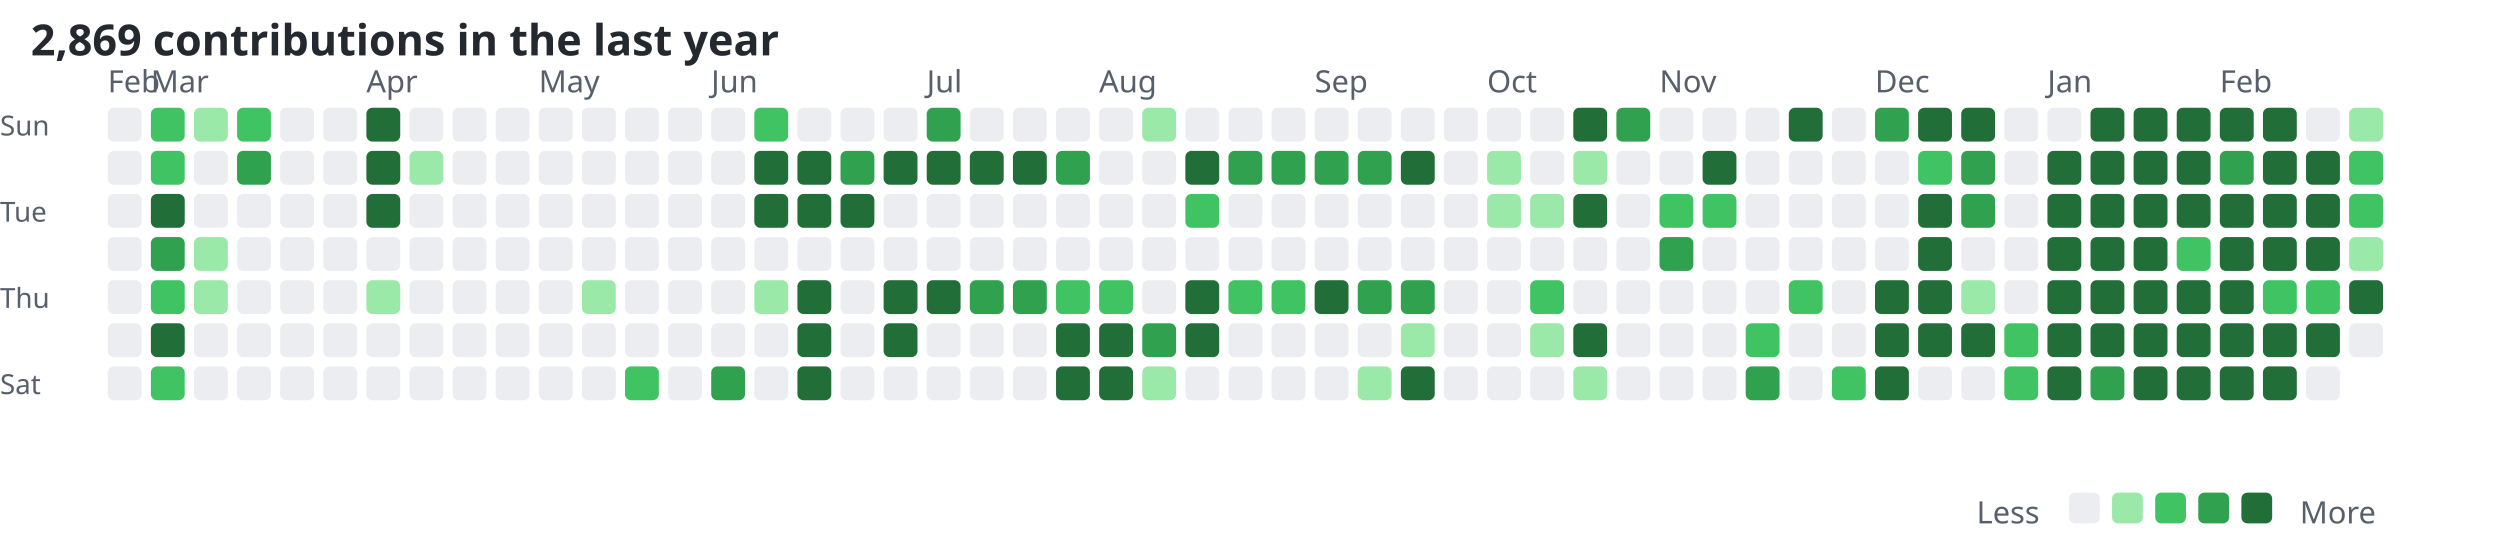
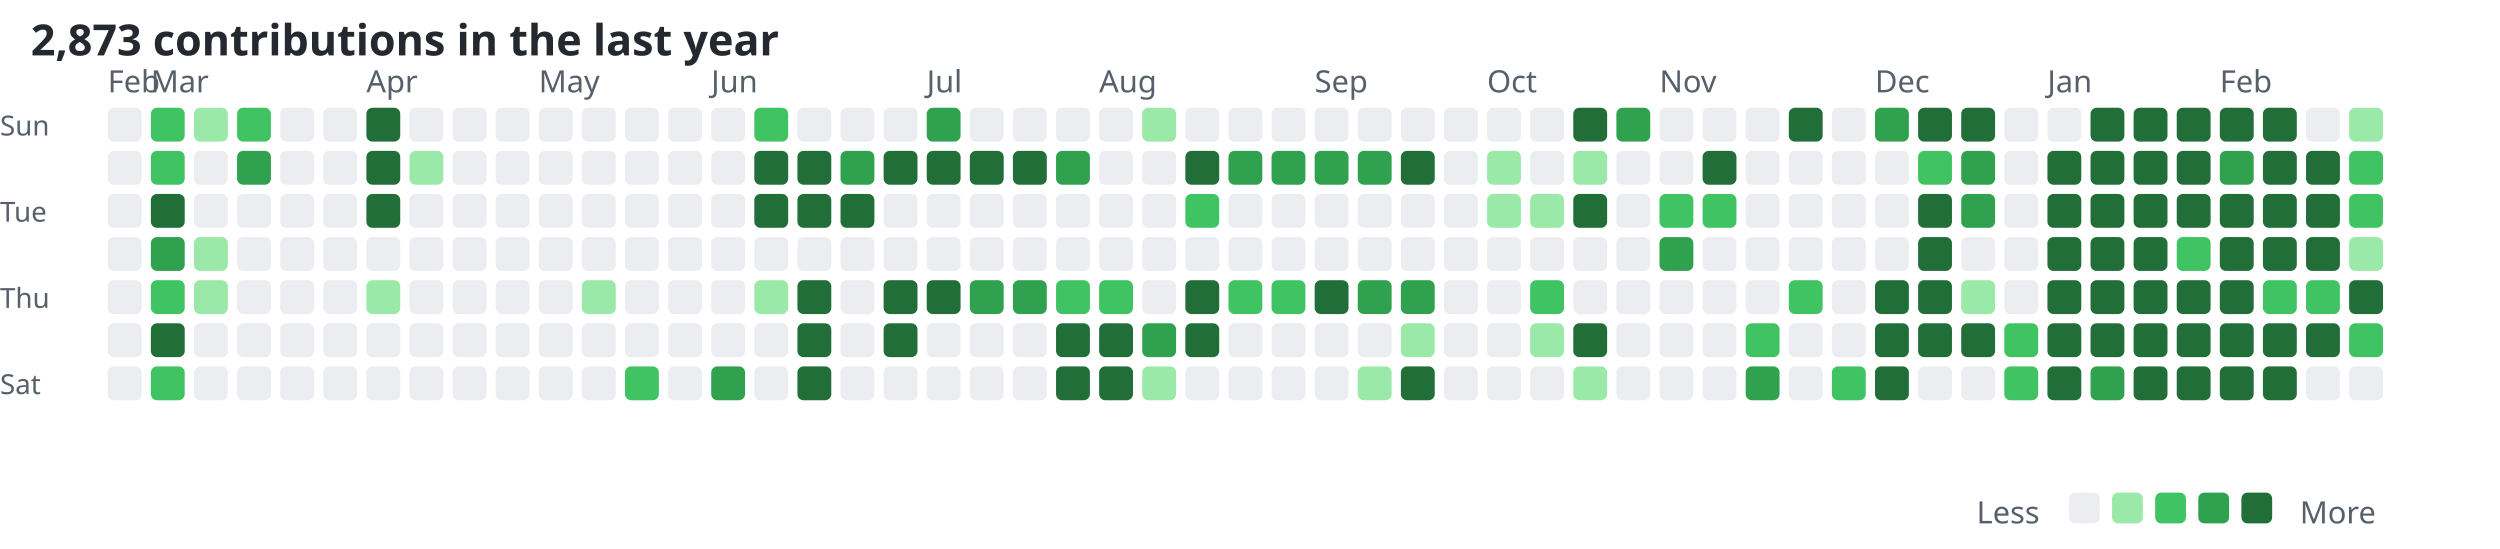
<svg xmlns="http://www.w3.org/2000/svg" width="812" height="178" viewBox="0 0 812 178">
  <style>
    .title { font: 600 14px 'Segoe UI', sans-serif; fill: #24292f; }
    .month { font: 400 10px 'Segoe UI', sans-serif; fill: #57606a; }
    .legend { font: 400 10px 'Segoe UI', sans-serif; fill: #57606a; }
    .day { font: 400 9px 'Segoe UI', sans-serif; fill: #57606a; }
  </style>
-   <text x="10" y="18" class="title">2,869 contributions in the last year</text>
+   <text x="10" y="18" class="title">2,873 contributions in the last year</text>
  <text x="35" y="30" class="month">Feb</text>
  <text x="49" y="30" class="month">Mar</text>
  <text x="119" y="30" class="month">Apr</text>
  <text x="175" y="30" class="month">May</text>
  <text x="231" y="30" class="month">Jun</text>
  <text x="301" y="30" class="month">Jul</text>
  <text x="357" y="30" class="month">Aug</text>
  <text x="427" y="30" class="month">Sep</text>
  <text x="483" y="30" class="month">Oct</text>
  <text x="539" y="30" class="month">Nov</text>
  <text x="609" y="30" class="month">Dec</text>
  <text x="665" y="30" class="month">Jan</text>
  <text x="721" y="30" class="month">Feb</text>
  <text x="0" y="44" class="day">Sun</text>
  <text x="0" y="72" class="day">Tue</text>
  <text x="0" y="100" class="day">Thu</text>
  <text x="0" y="128" class="day">Sat</text>
  <rect x="35" y="35" width="11" height="11" rx="2" ry="2" fill="#ebedf0" />
  <rect x="35" y="49" width="11" height="11" rx="2" ry="2" fill="#ebedf0" />
  <rect x="35" y="63" width="11" height="11" rx="2" ry="2" fill="#ebedf0" />
  <rect x="35" y="77" width="11" height="11" rx="2" ry="2" fill="#ebedf0" />
  <rect x="35" y="91" width="11" height="11" rx="2" ry="2" fill="#ebedf0" />
  <rect x="35" y="105" width="11" height="11" rx="2" ry="2" fill="#ebedf0" />
  <rect x="35" y="119" width="11" height="11" rx="2" ry="2" fill="#ebedf0" />
  <rect x="49" y="35" width="11" height="11" rx="2" ry="2" fill="#40c463" />
  <rect x="49" y="49" width="11" height="11" rx="2" ry="2" fill="#40c463" />
  <rect x="49" y="63" width="11" height="11" rx="2" ry="2" fill="#216e39" />
  <rect x="49" y="77" width="11" height="11" rx="2" ry="2" fill="#30a14e" />
  <rect x="49" y="91" width="11" height="11" rx="2" ry="2" fill="#40c463" />
  <rect x="49" y="105" width="11" height="11" rx="2" ry="2" fill="#216e39" />
  <rect x="49" y="119" width="11" height="11" rx="2" ry="2" fill="#40c463" />
  <rect x="63" y="35" width="11" height="11" rx="2" ry="2" fill="#9be9a8" />
  <rect x="63" y="49" width="11" height="11" rx="2" ry="2" fill="#ebedf0" />
  <rect x="63" y="63" width="11" height="11" rx="2" ry="2" fill="#ebedf0" />
  <rect x="63" y="77" width="11" height="11" rx="2" ry="2" fill="#9be9a8" />
  <rect x="63" y="91" width="11" height="11" rx="2" ry="2" fill="#9be9a8" />
  <rect x="63" y="105" width="11" height="11" rx="2" ry="2" fill="#ebedf0" />
  <rect x="63" y="119" width="11" height="11" rx="2" ry="2" fill="#ebedf0" />
  <rect x="77" y="35" width="11" height="11" rx="2" ry="2" fill="#40c463" />
  <rect x="77" y="49" width="11" height="11" rx="2" ry="2" fill="#30a14e" />
  <rect x="77" y="63" width="11" height="11" rx="2" ry="2" fill="#ebedf0" />
  <rect x="77" y="77" width="11" height="11" rx="2" ry="2" fill="#ebedf0" />
  <rect x="77" y="91" width="11" height="11" rx="2" ry="2" fill="#ebedf0" />
  <rect x="77" y="105" width="11" height="11" rx="2" ry="2" fill="#ebedf0" />
  <rect x="77" y="119" width="11" height="11" rx="2" ry="2" fill="#ebedf0" />
  <rect x="91" y="35" width="11" height="11" rx="2" ry="2" fill="#ebedf0" />
  <rect x="91" y="49" width="11" height="11" rx="2" ry="2" fill="#ebedf0" />
  <rect x="91" y="63" width="11" height="11" rx="2" ry="2" fill="#ebedf0" />
  <rect x="91" y="77" width="11" height="11" rx="2" ry="2" fill="#ebedf0" />
  <rect x="91" y="91" width="11" height="11" rx="2" ry="2" fill="#ebedf0" />
  <rect x="91" y="105" width="11" height="11" rx="2" ry="2" fill="#ebedf0" />
  <rect x="91" y="119" width="11" height="11" rx="2" ry="2" fill="#ebedf0" />
  <rect x="105" y="35" width="11" height="11" rx="2" ry="2" fill="#ebedf0" />
  <rect x="105" y="49" width="11" height="11" rx="2" ry="2" fill="#ebedf0" />
  <rect x="105" y="63" width="11" height="11" rx="2" ry="2" fill="#ebedf0" />
  <rect x="105" y="77" width="11" height="11" rx="2" ry="2" fill="#ebedf0" />
  <rect x="105" y="91" width="11" height="11" rx="2" ry="2" fill="#ebedf0" />
  <rect x="105" y="105" width="11" height="11" rx="2" ry="2" fill="#ebedf0" />
  <rect x="105" y="119" width="11" height="11" rx="2" ry="2" fill="#ebedf0" />
  <rect x="119" y="35" width="11" height="11" rx="2" ry="2" fill="#216e39" />
  <rect x="119" y="49" width="11" height="11" rx="2" ry="2" fill="#216e39" />
  <rect x="119" y="63" width="11" height="11" rx="2" ry="2" fill="#216e39" />
  <rect x="119" y="77" width="11" height="11" rx="2" ry="2" fill="#ebedf0" />
  <rect x="119" y="91" width="11" height="11" rx="2" ry="2" fill="#9be9a8" />
  <rect x="119" y="105" width="11" height="11" rx="2" ry="2" fill="#ebedf0" />
  <rect x="119" y="119" width="11" height="11" rx="2" ry="2" fill="#ebedf0" />
  <rect x="133" y="35" width="11" height="11" rx="2" ry="2" fill="#ebedf0" />
  <rect x="133" y="49" width="11" height="11" rx="2" ry="2" fill="#9be9a8" />
  <rect x="133" y="63" width="11" height="11" rx="2" ry="2" fill="#ebedf0" />
  <rect x="133" y="77" width="11" height="11" rx="2" ry="2" fill="#ebedf0" />
  <rect x="133" y="91" width="11" height="11" rx="2" ry="2" fill="#ebedf0" />
  <rect x="133" y="105" width="11" height="11" rx="2" ry="2" fill="#ebedf0" />
  <rect x="133" y="119" width="11" height="11" rx="2" ry="2" fill="#ebedf0" />
  <rect x="147" y="35" width="11" height="11" rx="2" ry="2" fill="#ebedf0" />
  <rect x="147" y="49" width="11" height="11" rx="2" ry="2" fill="#ebedf0" />
  <rect x="147" y="63" width="11" height="11" rx="2" ry="2" fill="#ebedf0" />
  <rect x="147" y="77" width="11" height="11" rx="2" ry="2" fill="#ebedf0" />
  <rect x="147" y="91" width="11" height="11" rx="2" ry="2" fill="#ebedf0" />
  <rect x="147" y="105" width="11" height="11" rx="2" ry="2" fill="#ebedf0" />
  <rect x="147" y="119" width="11" height="11" rx="2" ry="2" fill="#ebedf0" />
  <rect x="161" y="35" width="11" height="11" rx="2" ry="2" fill="#ebedf0" />
  <rect x="161" y="49" width="11" height="11" rx="2" ry="2" fill="#ebedf0" />
  <rect x="161" y="63" width="11" height="11" rx="2" ry="2" fill="#ebedf0" />
  <rect x="161" y="77" width="11" height="11" rx="2" ry="2" fill="#ebedf0" />
  <rect x="161" y="91" width="11" height="11" rx="2" ry="2" fill="#ebedf0" />
  <rect x="161" y="105" width="11" height="11" rx="2" ry="2" fill="#ebedf0" />
  <rect x="161" y="119" width="11" height="11" rx="2" ry="2" fill="#ebedf0" />
  <rect x="175" y="35" width="11" height="11" rx="2" ry="2" fill="#ebedf0" />
  <rect x="175" y="49" width="11" height="11" rx="2" ry="2" fill="#ebedf0" />
  <rect x="175" y="63" width="11" height="11" rx="2" ry="2" fill="#ebedf0" />
  <rect x="175" y="77" width="11" height="11" rx="2" ry="2" fill="#ebedf0" />
  <rect x="175" y="91" width="11" height="11" rx="2" ry="2" fill="#ebedf0" />
  <rect x="175" y="105" width="11" height="11" rx="2" ry="2" fill="#ebedf0" />
  <rect x="175" y="119" width="11" height="11" rx="2" ry="2" fill="#ebedf0" />
  <rect x="189" y="35" width="11" height="11" rx="2" ry="2" fill="#ebedf0" />
  <rect x="189" y="49" width="11" height="11" rx="2" ry="2" fill="#ebedf0" />
  <rect x="189" y="63" width="11" height="11" rx="2" ry="2" fill="#ebedf0" />
  <rect x="189" y="77" width="11" height="11" rx="2" ry="2" fill="#ebedf0" />
  <rect x="189" y="91" width="11" height="11" rx="2" ry="2" fill="#9be9a8" />
  <rect x="189" y="105" width="11" height="11" rx="2" ry="2" fill="#ebedf0" />
  <rect x="189" y="119" width="11" height="11" rx="2" ry="2" fill="#ebedf0" />
  <rect x="203" y="35" width="11" height="11" rx="2" ry="2" fill="#ebedf0" />
  <rect x="203" y="49" width="11" height="11" rx="2" ry="2" fill="#ebedf0" />
  <rect x="203" y="63" width="11" height="11" rx="2" ry="2" fill="#ebedf0" />
  <rect x="203" y="77" width="11" height="11" rx="2" ry="2" fill="#ebedf0" />
  <rect x="203" y="91" width="11" height="11" rx="2" ry="2" fill="#ebedf0" />
  <rect x="203" y="105" width="11" height="11" rx="2" ry="2" fill="#ebedf0" />
  <rect x="203" y="119" width="11" height="11" rx="2" ry="2" fill="#40c463" />
  <rect x="217" y="35" width="11" height="11" rx="2" ry="2" fill="#ebedf0" />
  <rect x="217" y="49" width="11" height="11" rx="2" ry="2" fill="#ebedf0" />
  <rect x="217" y="63" width="11" height="11" rx="2" ry="2" fill="#ebedf0" />
  <rect x="217" y="77" width="11" height="11" rx="2" ry="2" fill="#ebedf0" />
  <rect x="217" y="91" width="11" height="11" rx="2" ry="2" fill="#ebedf0" />
  <rect x="217" y="105" width="11" height="11" rx="2" ry="2" fill="#ebedf0" />
  <rect x="217" y="119" width="11" height="11" rx="2" ry="2" fill="#ebedf0" />
  <rect x="231" y="35" width="11" height="11" rx="2" ry="2" fill="#ebedf0" />
  <rect x="231" y="49" width="11" height="11" rx="2" ry="2" fill="#ebedf0" />
  <rect x="231" y="63" width="11" height="11" rx="2" ry="2" fill="#ebedf0" />
  <rect x="231" y="77" width="11" height="11" rx="2" ry="2" fill="#ebedf0" />
  <rect x="231" y="91" width="11" height="11" rx="2" ry="2" fill="#ebedf0" />
  <rect x="231" y="105" width="11" height="11" rx="2" ry="2" fill="#ebedf0" />
  <rect x="231" y="119" width="11" height="11" rx="2" ry="2" fill="#30a14e" />
  <rect x="245" y="35" width="11" height="11" rx="2" ry="2" fill="#40c463" />
  <rect x="245" y="49" width="11" height="11" rx="2" ry="2" fill="#216e39" />
  <rect x="245" y="63" width="11" height="11" rx="2" ry="2" fill="#216e39" />
  <rect x="245" y="77" width="11" height="11" rx="2" ry="2" fill="#ebedf0" />
  <rect x="245" y="91" width="11" height="11" rx="2" ry="2" fill="#9be9a8" />
  <rect x="245" y="105" width="11" height="11" rx="2" ry="2" fill="#ebedf0" />
  <rect x="245" y="119" width="11" height="11" rx="2" ry="2" fill="#ebedf0" />
  <rect x="259" y="35" width="11" height="11" rx="2" ry="2" fill="#ebedf0" />
  <rect x="259" y="49" width="11" height="11" rx="2" ry="2" fill="#216e39" />
  <rect x="259" y="63" width="11" height="11" rx="2" ry="2" fill="#216e39" />
  <rect x="259" y="77" width="11" height="11" rx="2" ry="2" fill="#ebedf0" />
  <rect x="259" y="91" width="11" height="11" rx="2" ry="2" fill="#216e39" />
  <rect x="259" y="105" width="11" height="11" rx="2" ry="2" fill="#216e39" />
  <rect x="259" y="119" width="11" height="11" rx="2" ry="2" fill="#216e39" />
  <rect x="273" y="35" width="11" height="11" rx="2" ry="2" fill="#ebedf0" />
  <rect x="273" y="49" width="11" height="11" rx="2" ry="2" fill="#30a14e" />
  <rect x="273" y="63" width="11" height="11" rx="2" ry="2" fill="#216e39" />
  <rect x="273" y="77" width="11" height="11" rx="2" ry="2" fill="#ebedf0" />
  <rect x="273" y="91" width="11" height="11" rx="2" ry="2" fill="#ebedf0" />
  <rect x="273" y="105" width="11" height="11" rx="2" ry="2" fill="#ebedf0" />
  <rect x="273" y="119" width="11" height="11" rx="2" ry="2" fill="#ebedf0" />
  <rect x="287" y="35" width="11" height="11" rx="2" ry="2" fill="#ebedf0" />
  <rect x="287" y="49" width="11" height="11" rx="2" ry="2" fill="#216e39" />
  <rect x="287" y="63" width="11" height="11" rx="2" ry="2" fill="#ebedf0" />
  <rect x="287" y="77" width="11" height="11" rx="2" ry="2" fill="#ebedf0" />
  <rect x="287" y="91" width="11" height="11" rx="2" ry="2" fill="#216e39" />
  <rect x="287" y="105" width="11" height="11" rx="2" ry="2" fill="#216e39" />
  <rect x="287" y="119" width="11" height="11" rx="2" ry="2" fill="#ebedf0" />
  <rect x="301" y="35" width="11" height="11" rx="2" ry="2" fill="#30a14e" />
  <rect x="301" y="49" width="11" height="11" rx="2" ry="2" fill="#216e39" />
  <rect x="301" y="63" width="11" height="11" rx="2" ry="2" fill="#ebedf0" />
  <rect x="301" y="77" width="11" height="11" rx="2" ry="2" fill="#ebedf0" />
  <rect x="301" y="91" width="11" height="11" rx="2" ry="2" fill="#216e39" />
  <rect x="301" y="105" width="11" height="11" rx="2" ry="2" fill="#ebedf0" />
  <rect x="301" y="119" width="11" height="11" rx="2" ry="2" fill="#ebedf0" />
  <rect x="315" y="35" width="11" height="11" rx="2" ry="2" fill="#ebedf0" />
  <rect x="315" y="49" width="11" height="11" rx="2" ry="2" fill="#216e39" />
  <rect x="315" y="63" width="11" height="11" rx="2" ry="2" fill="#ebedf0" />
  <rect x="315" y="77" width="11" height="11" rx="2" ry="2" fill="#ebedf0" />
  <rect x="315" y="91" width="11" height="11" rx="2" ry="2" fill="#30a14e" />
  <rect x="315" y="105" width="11" height="11" rx="2" ry="2" fill="#ebedf0" />
  <rect x="315" y="119" width="11" height="11" rx="2" ry="2" fill="#ebedf0" />
  <rect x="329" y="35" width="11" height="11" rx="2" ry="2" fill="#ebedf0" />
  <rect x="329" y="49" width="11" height="11" rx="2" ry="2" fill="#216e39" />
  <rect x="329" y="63" width="11" height="11" rx="2" ry="2" fill="#ebedf0" />
  <rect x="329" y="77" width="11" height="11" rx="2" ry="2" fill="#ebedf0" />
  <rect x="329" y="91" width="11" height="11" rx="2" ry="2" fill="#30a14e" />
  <rect x="329" y="105" width="11" height="11" rx="2" ry="2" fill="#ebedf0" />
  <rect x="329" y="119" width="11" height="11" rx="2" ry="2" fill="#ebedf0" />
  <rect x="343" y="35" width="11" height="11" rx="2" ry="2" fill="#ebedf0" />
  <rect x="343" y="49" width="11" height="11" rx="2" ry="2" fill="#30a14e" />
  <rect x="343" y="63" width="11" height="11" rx="2" ry="2" fill="#ebedf0" />
  <rect x="343" y="77" width="11" height="11" rx="2" ry="2" fill="#ebedf0" />
  <rect x="343" y="91" width="11" height="11" rx="2" ry="2" fill="#40c463" />
  <rect x="343" y="105" width="11" height="11" rx="2" ry="2" fill="#216e39" />
  <rect x="343" y="119" width="11" height="11" rx="2" ry="2" fill="#216e39" />
  <rect x="357" y="35" width="11" height="11" rx="2" ry="2" fill="#ebedf0" />
  <rect x="357" y="49" width="11" height="11" rx="2" ry="2" fill="#ebedf0" />
  <rect x="357" y="63" width="11" height="11" rx="2" ry="2" fill="#ebedf0" />
  <rect x="357" y="77" width="11" height="11" rx="2" ry="2" fill="#ebedf0" />
  <rect x="357" y="91" width="11" height="11" rx="2" ry="2" fill="#40c463" />
  <rect x="357" y="105" width="11" height="11" rx="2" ry="2" fill="#216e39" />
  <rect x="357" y="119" width="11" height="11" rx="2" ry="2" fill="#216e39" />
  <rect x="371" y="35" width="11" height="11" rx="2" ry="2" fill="#9be9a8" />
  <rect x="371" y="49" width="11" height="11" rx="2" ry="2" fill="#ebedf0" />
  <rect x="371" y="63" width="11" height="11" rx="2" ry="2" fill="#ebedf0" />
  <rect x="371" y="77" width="11" height="11" rx="2" ry="2" fill="#ebedf0" />
  <rect x="371" y="91" width="11" height="11" rx="2" ry="2" fill="#ebedf0" />
  <rect x="371" y="105" width="11" height="11" rx="2" ry="2" fill="#30a14e" />
  <rect x="371" y="119" width="11" height="11" rx="2" ry="2" fill="#9be9a8" />
  <rect x="385" y="35" width="11" height="11" rx="2" ry="2" fill="#ebedf0" />
  <rect x="385" y="49" width="11" height="11" rx="2" ry="2" fill="#216e39" />
  <rect x="385" y="63" width="11" height="11" rx="2" ry="2" fill="#40c463" />
  <rect x="385" y="77" width="11" height="11" rx="2" ry="2" fill="#ebedf0" />
  <rect x="385" y="91" width="11" height="11" rx="2" ry="2" fill="#216e39" />
  <rect x="385" y="105" width="11" height="11" rx="2" ry="2" fill="#216e39" />
  <rect x="385" y="119" width="11" height="11" rx="2" ry="2" fill="#ebedf0" />
  <rect x="399" y="35" width="11" height="11" rx="2" ry="2" fill="#ebedf0" />
  <rect x="399" y="49" width="11" height="11" rx="2" ry="2" fill="#30a14e" />
  <rect x="399" y="63" width="11" height="11" rx="2" ry="2" fill="#ebedf0" />
  <rect x="399" y="77" width="11" height="11" rx="2" ry="2" fill="#ebedf0" />
  <rect x="399" y="91" width="11" height="11" rx="2" ry="2" fill="#40c463" />
  <rect x="399" y="105" width="11" height="11" rx="2" ry="2" fill="#ebedf0" />
  <rect x="399" y="119" width="11" height="11" rx="2" ry="2" fill="#ebedf0" />
  <rect x="413" y="35" width="11" height="11" rx="2" ry="2" fill="#ebedf0" />
  <rect x="413" y="49" width="11" height="11" rx="2" ry="2" fill="#30a14e" />
  <rect x="413" y="63" width="11" height="11" rx="2" ry="2" fill="#ebedf0" />
  <rect x="413" y="77" width="11" height="11" rx="2" ry="2" fill="#ebedf0" />
  <rect x="413" y="91" width="11" height="11" rx="2" ry="2" fill="#40c463" />
  <rect x="413" y="105" width="11" height="11" rx="2" ry="2" fill="#ebedf0" />
  <rect x="413" y="119" width="11" height="11" rx="2" ry="2" fill="#ebedf0" />
  <rect x="427" y="35" width="11" height="11" rx="2" ry="2" fill="#ebedf0" />
  <rect x="427" y="49" width="11" height="11" rx="2" ry="2" fill="#30a14e" />
  <rect x="427" y="63" width="11" height="11" rx="2" ry="2" fill="#ebedf0" />
  <rect x="427" y="77" width="11" height="11" rx="2" ry="2" fill="#ebedf0" />
  <rect x="427" y="91" width="11" height="11" rx="2" ry="2" fill="#216e39" />
  <rect x="427" y="105" width="11" height="11" rx="2" ry="2" fill="#ebedf0" />
  <rect x="427" y="119" width="11" height="11" rx="2" ry="2" fill="#ebedf0" />
  <rect x="441" y="35" width="11" height="11" rx="2" ry="2" fill="#ebedf0" />
  <rect x="441" y="49" width="11" height="11" rx="2" ry="2" fill="#30a14e" />
  <rect x="441" y="63" width="11" height="11" rx="2" ry="2" fill="#ebedf0" />
  <rect x="441" y="77" width="11" height="11" rx="2" ry="2" fill="#ebedf0" />
  <rect x="441" y="91" width="11" height="11" rx="2" ry="2" fill="#30a14e" />
  <rect x="441" y="105" width="11" height="11" rx="2" ry="2" fill="#ebedf0" />
  <rect x="441" y="119" width="11" height="11" rx="2" ry="2" fill="#9be9a8" />
  <rect x="455" y="35" width="11" height="11" rx="2" ry="2" fill="#ebedf0" />
  <rect x="455" y="49" width="11" height="11" rx="2" ry="2" fill="#216e39" />
  <rect x="455" y="63" width="11" height="11" rx="2" ry="2" fill="#ebedf0" />
  <rect x="455" y="77" width="11" height="11" rx="2" ry="2" fill="#ebedf0" />
  <rect x="455" y="91" width="11" height="11" rx="2" ry="2" fill="#30a14e" />
  <rect x="455" y="105" width="11" height="11" rx="2" ry="2" fill="#9be9a8" />
  <rect x="455" y="119" width="11" height="11" rx="2" ry="2" fill="#216e39" />
  <rect x="469" y="35" width="11" height="11" rx="2" ry="2" fill="#ebedf0" />
  <rect x="469" y="49" width="11" height="11" rx="2" ry="2" fill="#ebedf0" />
  <rect x="469" y="63" width="11" height="11" rx="2" ry="2" fill="#ebedf0" />
  <rect x="469" y="77" width="11" height="11" rx="2" ry="2" fill="#ebedf0" />
  <rect x="469" y="91" width="11" height="11" rx="2" ry="2" fill="#ebedf0" />
  <rect x="469" y="105" width="11" height="11" rx="2" ry="2" fill="#ebedf0" />
  <rect x="469" y="119" width="11" height="11" rx="2" ry="2" fill="#ebedf0" />
  <rect x="483" y="35" width="11" height="11" rx="2" ry="2" fill="#ebedf0" />
  <rect x="483" y="49" width="11" height="11" rx="2" ry="2" fill="#9be9a8" />
  <rect x="483" y="63" width="11" height="11" rx="2" ry="2" fill="#9be9a8" />
  <rect x="483" y="77" width="11" height="11" rx="2" ry="2" fill="#ebedf0" />
  <rect x="483" y="91" width="11" height="11" rx="2" ry="2" fill="#ebedf0" />
  <rect x="483" y="105" width="11" height="11" rx="2" ry="2" fill="#ebedf0" />
  <rect x="483" y="119" width="11" height="11" rx="2" ry="2" fill="#ebedf0" />
  <rect x="497" y="35" width="11" height="11" rx="2" ry="2" fill="#ebedf0" />
  <rect x="497" y="49" width="11" height="11" rx="2" ry="2" fill="#ebedf0" />
  <rect x="497" y="63" width="11" height="11" rx="2" ry="2" fill="#9be9a8" />
  <rect x="497" y="77" width="11" height="11" rx="2" ry="2" fill="#ebedf0" />
  <rect x="497" y="91" width="11" height="11" rx="2" ry="2" fill="#40c463" />
  <rect x="497" y="105" width="11" height="11" rx="2" ry="2" fill="#9be9a8" />
  <rect x="497" y="119" width="11" height="11" rx="2" ry="2" fill="#ebedf0" />
  <rect x="511" y="35" width="11" height="11" rx="2" ry="2" fill="#216e39" />
  <rect x="511" y="49" width="11" height="11" rx="2" ry="2" fill="#9be9a8" />
  <rect x="511" y="63" width="11" height="11" rx="2" ry="2" fill="#216e39" />
  <rect x="511" y="77" width="11" height="11" rx="2" ry="2" fill="#ebedf0" />
  <rect x="511" y="91" width="11" height="11" rx="2" ry="2" fill="#ebedf0" />
  <rect x="511" y="105" width="11" height="11" rx="2" ry="2" fill="#216e39" />
  <rect x="511" y="119" width="11" height="11" rx="2" ry="2" fill="#9be9a8" />
  <rect x="525" y="35" width="11" height="11" rx="2" ry="2" fill="#30a14e" />
  <rect x="525" y="49" width="11" height="11" rx="2" ry="2" fill="#ebedf0" />
  <rect x="525" y="63" width="11" height="11" rx="2" ry="2" fill="#ebedf0" />
  <rect x="525" y="77" width="11" height="11" rx="2" ry="2" fill="#ebedf0" />
  <rect x="525" y="91" width="11" height="11" rx="2" ry="2" fill="#ebedf0" />
  <rect x="525" y="105" width="11" height="11" rx="2" ry="2" fill="#ebedf0" />
  <rect x="525" y="119" width="11" height="11" rx="2" ry="2" fill="#ebedf0" />
  <rect x="539" y="35" width="11" height="11" rx="2" ry="2" fill="#ebedf0" />
  <rect x="539" y="49" width="11" height="11" rx="2" ry="2" fill="#ebedf0" />
  <rect x="539" y="63" width="11" height="11" rx="2" ry="2" fill="#40c463" />
  <rect x="539" y="77" width="11" height="11" rx="2" ry="2" fill="#30a14e" />
  <rect x="539" y="91" width="11" height="11" rx="2" ry="2" fill="#ebedf0" />
  <rect x="539" y="105" width="11" height="11" rx="2" ry="2" fill="#ebedf0" />
  <rect x="539" y="119" width="11" height="11" rx="2" ry="2" fill="#ebedf0" />
  <rect x="553" y="35" width="11" height="11" rx="2" ry="2" fill="#ebedf0" />
  <rect x="553" y="49" width="11" height="11" rx="2" ry="2" fill="#216e39" />
  <rect x="553" y="63" width="11" height="11" rx="2" ry="2" fill="#40c463" />
  <rect x="553" y="77" width="11" height="11" rx="2" ry="2" fill="#ebedf0" />
  <rect x="553" y="91" width="11" height="11" rx="2" ry="2" fill="#ebedf0" />
  <rect x="553" y="105" width="11" height="11" rx="2" ry="2" fill="#ebedf0" />
  <rect x="553" y="119" width="11" height="11" rx="2" ry="2" fill="#ebedf0" />
  <rect x="567" y="35" width="11" height="11" rx="2" ry="2" fill="#ebedf0" />
  <rect x="567" y="49" width="11" height="11" rx="2" ry="2" fill="#ebedf0" />
  <rect x="567" y="63" width="11" height="11" rx="2" ry="2" fill="#ebedf0" />
  <rect x="567" y="77" width="11" height="11" rx="2" ry="2" fill="#ebedf0" />
  <rect x="567" y="91" width="11" height="11" rx="2" ry="2" fill="#ebedf0" />
  <rect x="567" y="105" width="11" height="11" rx="2" ry="2" fill="#40c463" />
  <rect x="567" y="119" width="11" height="11" rx="2" ry="2" fill="#30a14e" />
  <rect x="581" y="35" width="11" height="11" rx="2" ry="2" fill="#216e39" />
  <rect x="581" y="49" width="11" height="11" rx="2" ry="2" fill="#ebedf0" />
  <rect x="581" y="63" width="11" height="11" rx="2" ry="2" fill="#ebedf0" />
  <rect x="581" y="77" width="11" height="11" rx="2" ry="2" fill="#ebedf0" />
  <rect x="581" y="91" width="11" height="11" rx="2" ry="2" fill="#40c463" />
  <rect x="581" y="105" width="11" height="11" rx="2" ry="2" fill="#ebedf0" />
  <rect x="581" y="119" width="11" height="11" rx="2" ry="2" fill="#ebedf0" />
  <rect x="595" y="35" width="11" height="11" rx="2" ry="2" fill="#ebedf0" />
  <rect x="595" y="49" width="11" height="11" rx="2" ry="2" fill="#ebedf0" />
  <rect x="595" y="63" width="11" height="11" rx="2" ry="2" fill="#ebedf0" />
  <rect x="595" y="77" width="11" height="11" rx="2" ry="2" fill="#ebedf0" />
  <rect x="595" y="91" width="11" height="11" rx="2" ry="2" fill="#ebedf0" />
  <rect x="595" y="105" width="11" height="11" rx="2" ry="2" fill="#ebedf0" />
  <rect x="595" y="119" width="11" height="11" rx="2" ry="2" fill="#40c463" />
  <rect x="609" y="35" width="11" height="11" rx="2" ry="2" fill="#30a14e" />
  <rect x="609" y="49" width="11" height="11" rx="2" ry="2" fill="#ebedf0" />
  <rect x="609" y="63" width="11" height="11" rx="2" ry="2" fill="#ebedf0" />
  <rect x="609" y="77" width="11" height="11" rx="2" ry="2" fill="#ebedf0" />
  <rect x="609" y="91" width="11" height="11" rx="2" ry="2" fill="#216e39" />
  <rect x="609" y="105" width="11" height="11" rx="2" ry="2" fill="#216e39" />
  <rect x="609" y="119" width="11" height="11" rx="2" ry="2" fill="#216e39" />
  <rect x="623" y="35" width="11" height="11" rx="2" ry="2" fill="#216e39" />
  <rect x="623" y="49" width="11" height="11" rx="2" ry="2" fill="#40c463" />
  <rect x="623" y="63" width="11" height="11" rx="2" ry="2" fill="#216e39" />
  <rect x="623" y="77" width="11" height="11" rx="2" ry="2" fill="#216e39" />
  <rect x="623" y="91" width="11" height="11" rx="2" ry="2" fill="#216e39" />
  <rect x="623" y="105" width="11" height="11" rx="2" ry="2" fill="#216e39" />
  <rect x="623" y="119" width="11" height="11" rx="2" ry="2" fill="#ebedf0" />
  <rect x="637" y="35" width="11" height="11" rx="2" ry="2" fill="#216e39" />
  <rect x="637" y="49" width="11" height="11" rx="2" ry="2" fill="#30a14e" />
  <rect x="637" y="63" width="11" height="11" rx="2" ry="2" fill="#30a14e" />
  <rect x="637" y="77" width="11" height="11" rx="2" ry="2" fill="#ebedf0" />
  <rect x="637" y="91" width="11" height="11" rx="2" ry="2" fill="#9be9a8" />
  <rect x="637" y="105" width="11" height="11" rx="2" ry="2" fill="#216e39" />
  <rect x="637" y="119" width="11" height="11" rx="2" ry="2" fill="#ebedf0" />
  <rect x="651" y="35" width="11" height="11" rx="2" ry="2" fill="#ebedf0" />
  <rect x="651" y="49" width="11" height="11" rx="2" ry="2" fill="#ebedf0" />
  <rect x="651" y="63" width="11" height="11" rx="2" ry="2" fill="#ebedf0" />
  <rect x="651" y="77" width="11" height="11" rx="2" ry="2" fill="#ebedf0" />
  <rect x="651" y="91" width="11" height="11" rx="2" ry="2" fill="#ebedf0" />
  <rect x="651" y="105" width="11" height="11" rx="2" ry="2" fill="#40c463" />
  <rect x="651" y="119" width="11" height="11" rx="2" ry="2" fill="#40c463" />
  <rect x="665" y="35" width="11" height="11" rx="2" ry="2" fill="#ebedf0" />
  <rect x="665" y="49" width="11" height="11" rx="2" ry="2" fill="#216e39" />
  <rect x="665" y="63" width="11" height="11" rx="2" ry="2" fill="#216e39" />
  <rect x="665" y="77" width="11" height="11" rx="2" ry="2" fill="#216e39" />
  <rect x="665" y="91" width="11" height="11" rx="2" ry="2" fill="#216e39" />
  <rect x="665" y="105" width="11" height="11" rx="2" ry="2" fill="#216e39" />
  <rect x="665" y="119" width="11" height="11" rx="2" ry="2" fill="#216e39" />
  <rect x="679" y="35" width="11" height="11" rx="2" ry="2" fill="#216e39" />
  <rect x="679" y="49" width="11" height="11" rx="2" ry="2" fill="#216e39" />
  <rect x="679" y="63" width="11" height="11" rx="2" ry="2" fill="#216e39" />
  <rect x="679" y="77" width="11" height="11" rx="2" ry="2" fill="#216e39" />
  <rect x="679" y="91" width="11" height="11" rx="2" ry="2" fill="#216e39" />
  <rect x="679" y="105" width="11" height="11" rx="2" ry="2" fill="#216e39" />
  <rect x="679" y="119" width="11" height="11" rx="2" ry="2" fill="#30a14e" />
  <rect x="693" y="35" width="11" height="11" rx="2" ry="2" fill="#216e39" />
  <rect x="693" y="49" width="11" height="11" rx="2" ry="2" fill="#216e39" />
  <rect x="693" y="63" width="11" height="11" rx="2" ry="2" fill="#216e39" />
  <rect x="693" y="77" width="11" height="11" rx="2" ry="2" fill="#216e39" />
  <rect x="693" y="91" width="11" height="11" rx="2" ry="2" fill="#216e39" />
  <rect x="693" y="105" width="11" height="11" rx="2" ry="2" fill="#216e39" />
  <rect x="693" y="119" width="11" height="11" rx="2" ry="2" fill="#216e39" />
  <rect x="707" y="35" width="11" height="11" rx="2" ry="2" fill="#216e39" />
  <rect x="707" y="49" width="11" height="11" rx="2" ry="2" fill="#216e39" />
  <rect x="707" y="63" width="11" height="11" rx="2" ry="2" fill="#216e39" />
  <rect x="707" y="77" width="11" height="11" rx="2" ry="2" fill="#40c463" />
  <rect x="707" y="91" width="11" height="11" rx="2" ry="2" fill="#216e39" />
  <rect x="707" y="105" width="11" height="11" rx="2" ry="2" fill="#216e39" />
  <rect x="707" y="119" width="11" height="11" rx="2" ry="2" fill="#216e39" />
  <rect x="721" y="35" width="11" height="11" rx="2" ry="2" fill="#216e39" />
  <rect x="721" y="49" width="11" height="11" rx="2" ry="2" fill="#30a14e" />
  <rect x="721" y="63" width="11" height="11" rx="2" ry="2" fill="#216e39" />
  <rect x="721" y="77" width="11" height="11" rx="2" ry="2" fill="#216e39" />
  <rect x="721" y="91" width="11" height="11" rx="2" ry="2" fill="#216e39" />
  <rect x="721" y="105" width="11" height="11" rx="2" ry="2" fill="#216e39" />
  <rect x="721" y="119" width="11" height="11" rx="2" ry="2" fill="#216e39" />
  <rect x="735" y="35" width="11" height="11" rx="2" ry="2" fill="#216e39" />
  <rect x="735" y="49" width="11" height="11" rx="2" ry="2" fill="#216e39" />
  <rect x="735" y="63" width="11" height="11" rx="2" ry="2" fill="#216e39" />
  <rect x="735" y="77" width="11" height="11" rx="2" ry="2" fill="#216e39" />
  <rect x="735" y="91" width="11" height="11" rx="2" ry="2" fill="#40c463" />
  <rect x="735" y="105" width="11" height="11" rx="2" ry="2" fill="#216e39" />
  <rect x="735" y="119" width="11" height="11" rx="2" ry="2" fill="#216e39" />
  <rect x="749" y="35" width="11" height="11" rx="2" ry="2" fill="#ebedf0" />
  <rect x="749" y="49" width="11" height="11" rx="2" ry="2" fill="#216e39" />
  <rect x="749" y="63" width="11" height="11" rx="2" ry="2" fill="#216e39" />
  <rect x="749" y="77" width="11" height="11" rx="2" ry="2" fill="#216e39" />
  <rect x="749" y="91" width="11" height="11" rx="2" ry="2" fill="#40c463" />
  <rect x="749" y="105" width="11" height="11" rx="2" ry="2" fill="#216e39" />
  <rect x="749" y="119" width="11" height="11" rx="2" ry="2" fill="#ebedf0" />
  <rect x="763" y="35" width="11" height="11" rx="2" ry="2" fill="#9be9a8" />
  <rect x="763" y="49" width="11" height="11" rx="2" ry="2" fill="#40c463" />
  <rect x="763" y="63" width="11" height="11" rx="2" ry="2" fill="#40c463" />
  <rect x="763" y="77" width="11" height="11" rx="2" ry="2" fill="#9be9a8" />
  <rect x="763" y="91" width="11" height="11" rx="2" ry="2" fill="#216e39" />
-   <rect x="763" y="105" width="11" height="11" rx="2" ry="2" fill="#ebedf0" />
+   <rect x="763" y="105" width="11" height="11" rx="2" ry="2" fill="#40c463" />
+   <rect x="763" y="119" width="11" height="11" rx="2" ry="2" fill="#ebedf0" />
  <text x="642" y="170" class="legend">Less</text>
  <rect x="672" y="160" width="10" height="10" rx="2" fill="#ebedf0" />
  <rect x="686" y="160" width="10" height="10" rx="2" fill="#9be9a8" />
  <rect x="700" y="160" width="10" height="10" rx="2" fill="#40c463" />
  <rect x="714" y="160" width="10" height="10" rx="2" fill="#30a14e" />
  <rect x="728" y="160" width="10" height="10" rx="2" fill="#216e39" />
  <text x="747" y="170" class="legend">More</text>
</svg>
